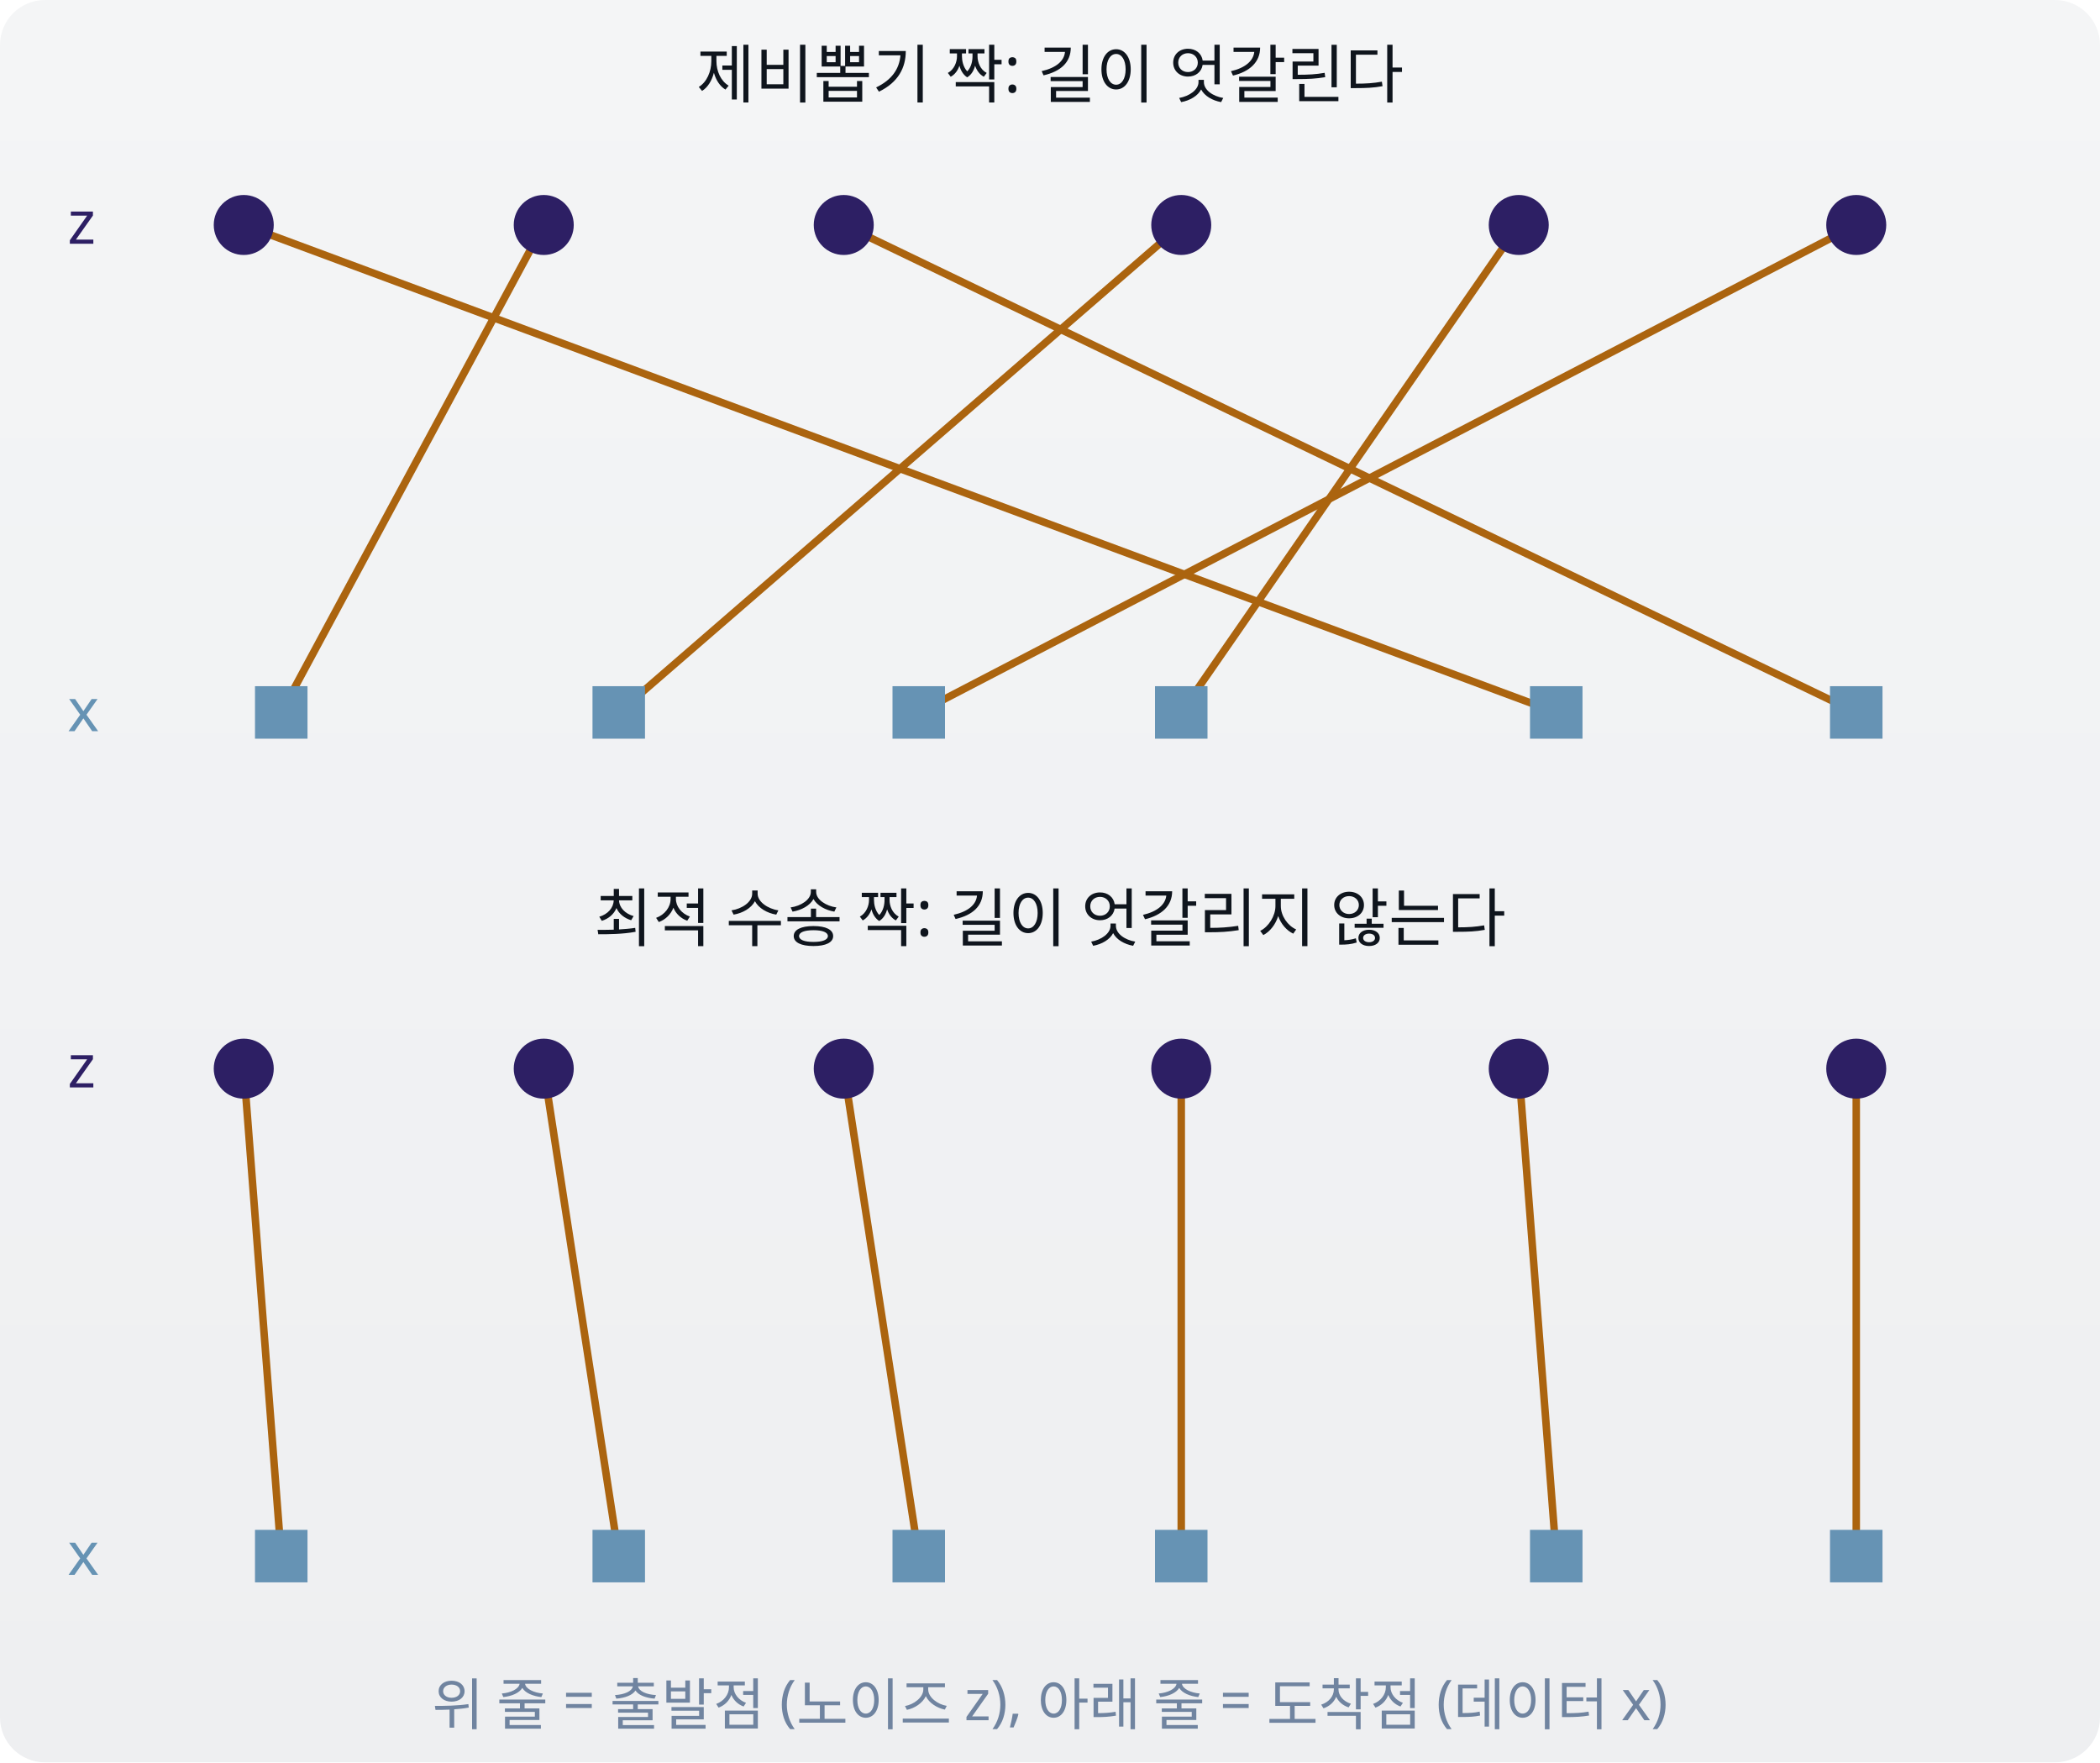
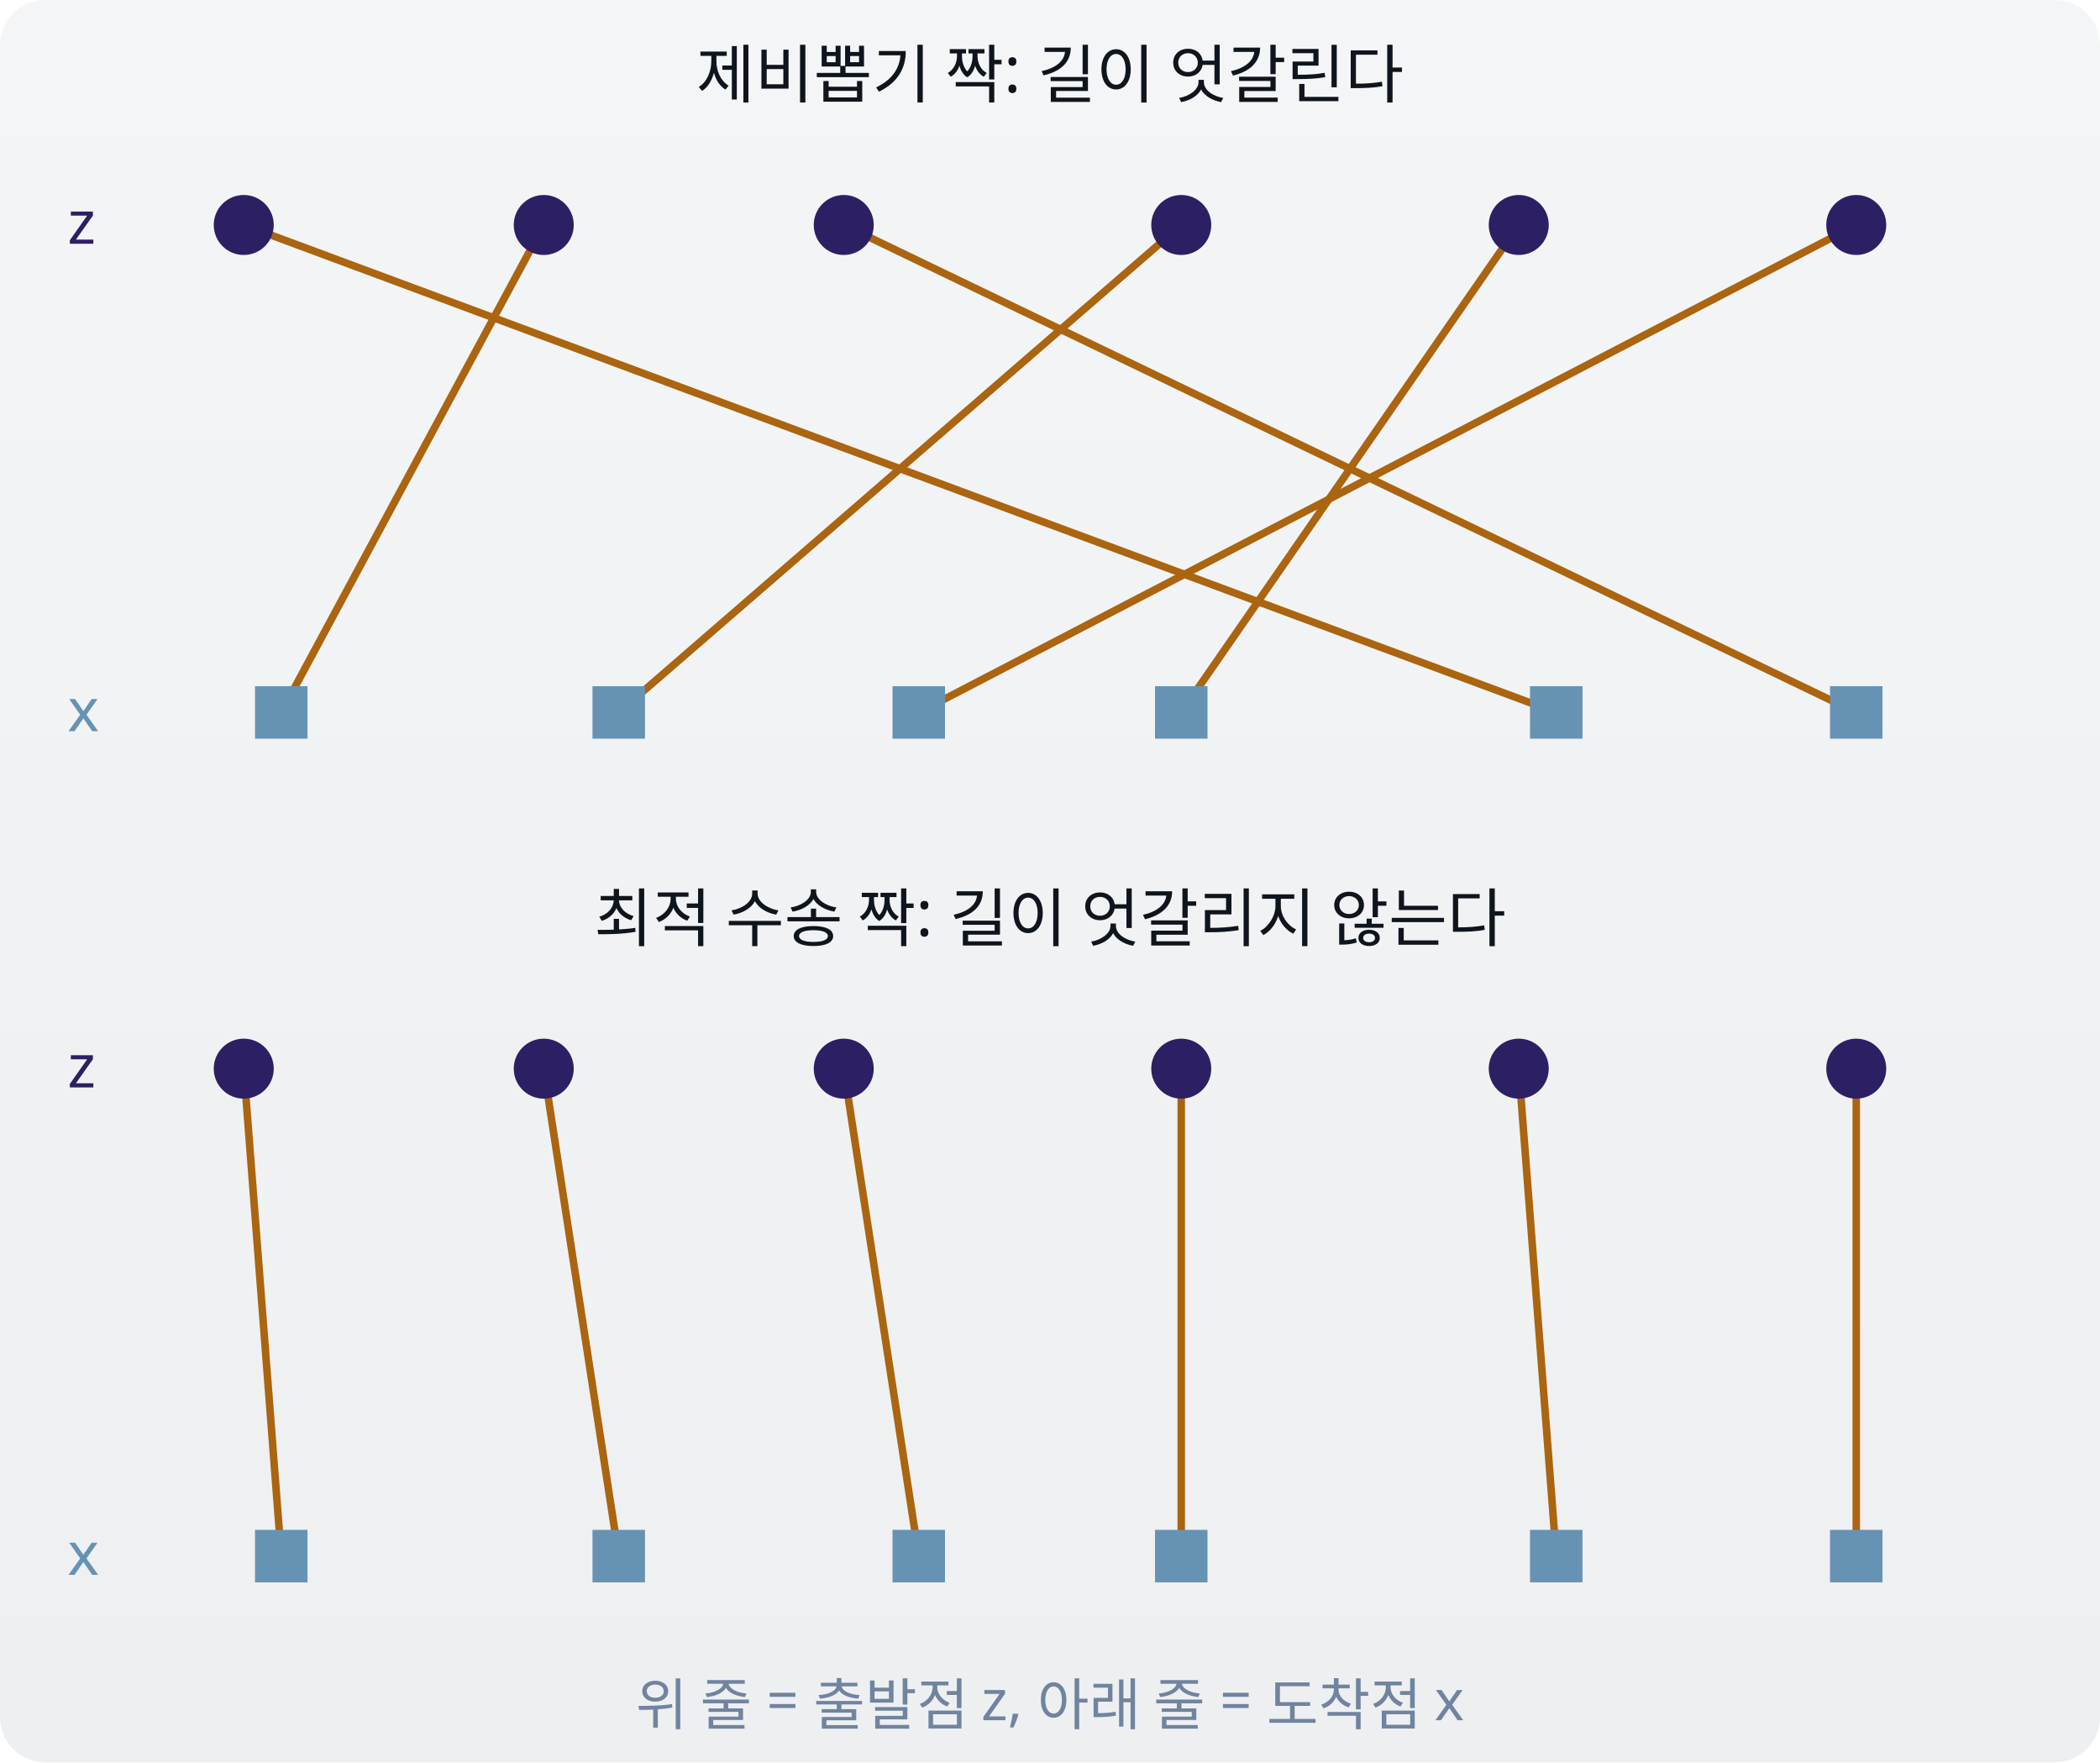
<svg xmlns="http://www.w3.org/2000/svg" viewBox="0 0 560 470" font-family="'Noto Sans KR', 'Pretendard', sans-serif">
  <defs>
    <linearGradient id="bg" x1="0" y1="0" x2="0" y2="1">
      <stop offset="0%" stop-color="#f4f5f6" />
      <stop offset="100%" stop-color="#eeeff1" />
    </linearGradient>
    <marker id="ah" markerWidth="8" markerHeight="8" refX="7" refY="4" orient="auto">
      <path d="M0,0 L8,4 L0,8 z" fill="#ab640f" />
    </marker>
  </defs>
  <rect width="560" height="470" rx="12" fill="url(#bg)" />
  <text x="280.0" y="26.0" font-size="17" fill="#0f151d" text-anchor="middle" font-weight="normal">제비뽑기 짝: 길이 엇갈린다</text>
  <text x="18.0" y="65.0" font-size="16" fill="#2d1f64" text-anchor="start" font-weight="normal">z</text>
  <text x="18.0" y="195.0" font-size="16" fill="#6693b4" text-anchor="start" font-weight="normal">x</text>
  <line x1="65" y1="60" x2="415" y2="190" stroke="#ab640f" stroke-width="2" />
  <line x1="145" y1="60" x2="75" y2="190" stroke="#ab640f" stroke-width="2" />
  <line x1="225" y1="60" x2="495" y2="190" stroke="#ab640f" stroke-width="2" />
  <line x1="315" y1="60" x2="165" y2="190" stroke="#ab640f" stroke-width="2" />
  <line x1="405" y1="60" x2="315" y2="190" stroke="#ab640f" stroke-width="2" />
  <line x1="495" y1="60" x2="245" y2="190" stroke="#ab640f" stroke-width="2" />
  <circle cx="65" cy="60" r="8" fill="#2d1f64" />
  <circle cx="145" cy="60" r="8" fill="#2d1f64" />
  <circle cx="225" cy="60" r="8" fill="#2d1f64" />
  <circle cx="315" cy="60" r="8" fill="#2d1f64" />
  <circle cx="405" cy="60" r="8" fill="#2d1f64" />
  <circle cx="495" cy="60" r="8" fill="#2d1f64" />
  <rect x="68" y="183" width="14" height="14" fill="#6693b4" />
  <rect x="158" y="183" width="14" height="14" fill="#6693b4" />
  <rect x="238" y="183" width="14" height="14" fill="#6693b4" />
  <rect x="308" y="183" width="14" height="14" fill="#6693b4" />
  <rect x="408" y="183" width="14" height="14" fill="#6693b4" />
  <rect x="488" y="183" width="14" height="14" fill="#6693b4" />
  <text x="280.0" y="251.0" font-size="17" fill="#0f151d" text-anchor="middle" font-weight="normal">최적 수송 짝: 길이 엇갈리지 않는다</text>
  <text x="18.0" y="290.0" font-size="16" fill="#2d1f64" text-anchor="start" font-weight="normal">z</text>
  <text x="18.0" y="420.0" font-size="16" fill="#6693b4" text-anchor="start" font-weight="normal">x</text>
  <line x1="65" y1="285" x2="75" y2="415" stroke="#ab640f" stroke-width="2" />
  <line x1="145" y1="285" x2="165" y2="415" stroke="#ab640f" stroke-width="2" />
  <line x1="225" y1="285" x2="245" y2="415" stroke="#ab640f" stroke-width="2" />
  <line x1="315" y1="285" x2="315" y2="415" stroke="#ab640f" stroke-width="2" />
  <line x1="405" y1="285" x2="415" y2="415" stroke="#ab640f" stroke-width="2" />
  <line x1="495" y1="285" x2="495" y2="415" stroke="#ab640f" stroke-width="2" />
  <circle cx="65" cy="285" r="8" fill="#2d1f64" />
  <circle cx="145" cy="285" r="8" fill="#2d1f64" />
  <circle cx="225" cy="285" r="8" fill="#2d1f64" />
  <circle cx="315" cy="285" r="8" fill="#2d1f64" />
  <circle cx="405" cy="285" r="8" fill="#2d1f64" />
  <circle cx="495" cy="285" r="8" fill="#2d1f64" />
  <rect x="68" y="408" width="14" height="14" fill="#6693b4" />
  <rect x="158" y="408" width="14" height="14" fill="#6693b4" />
  <rect x="238" y="408" width="14" height="14" fill="#6693b4" />
  <rect x="308" y="408" width="14" height="14" fill="#6693b4" />
  <rect x="408" y="408" width="14" height="14" fill="#6693b4" />
  <rect x="488" y="408" width="14" height="14" fill="#6693b4" />
-   <text x="280.0" y="460.0" font-size="15" fill="#7084a0" text-anchor="middle" font-weight="normal">위 줄 = 출발점 (노이즈 z), 아래 줄 = 도착점 (데이터 x)</text>
+   <text x="280.0" y="460.0" font-size="15" fill="#7084a0" text-anchor="middle" font-weight="normal">위 줄 = 출발점 z, 아래 줄 = 도착점 x</text>
</svg>
